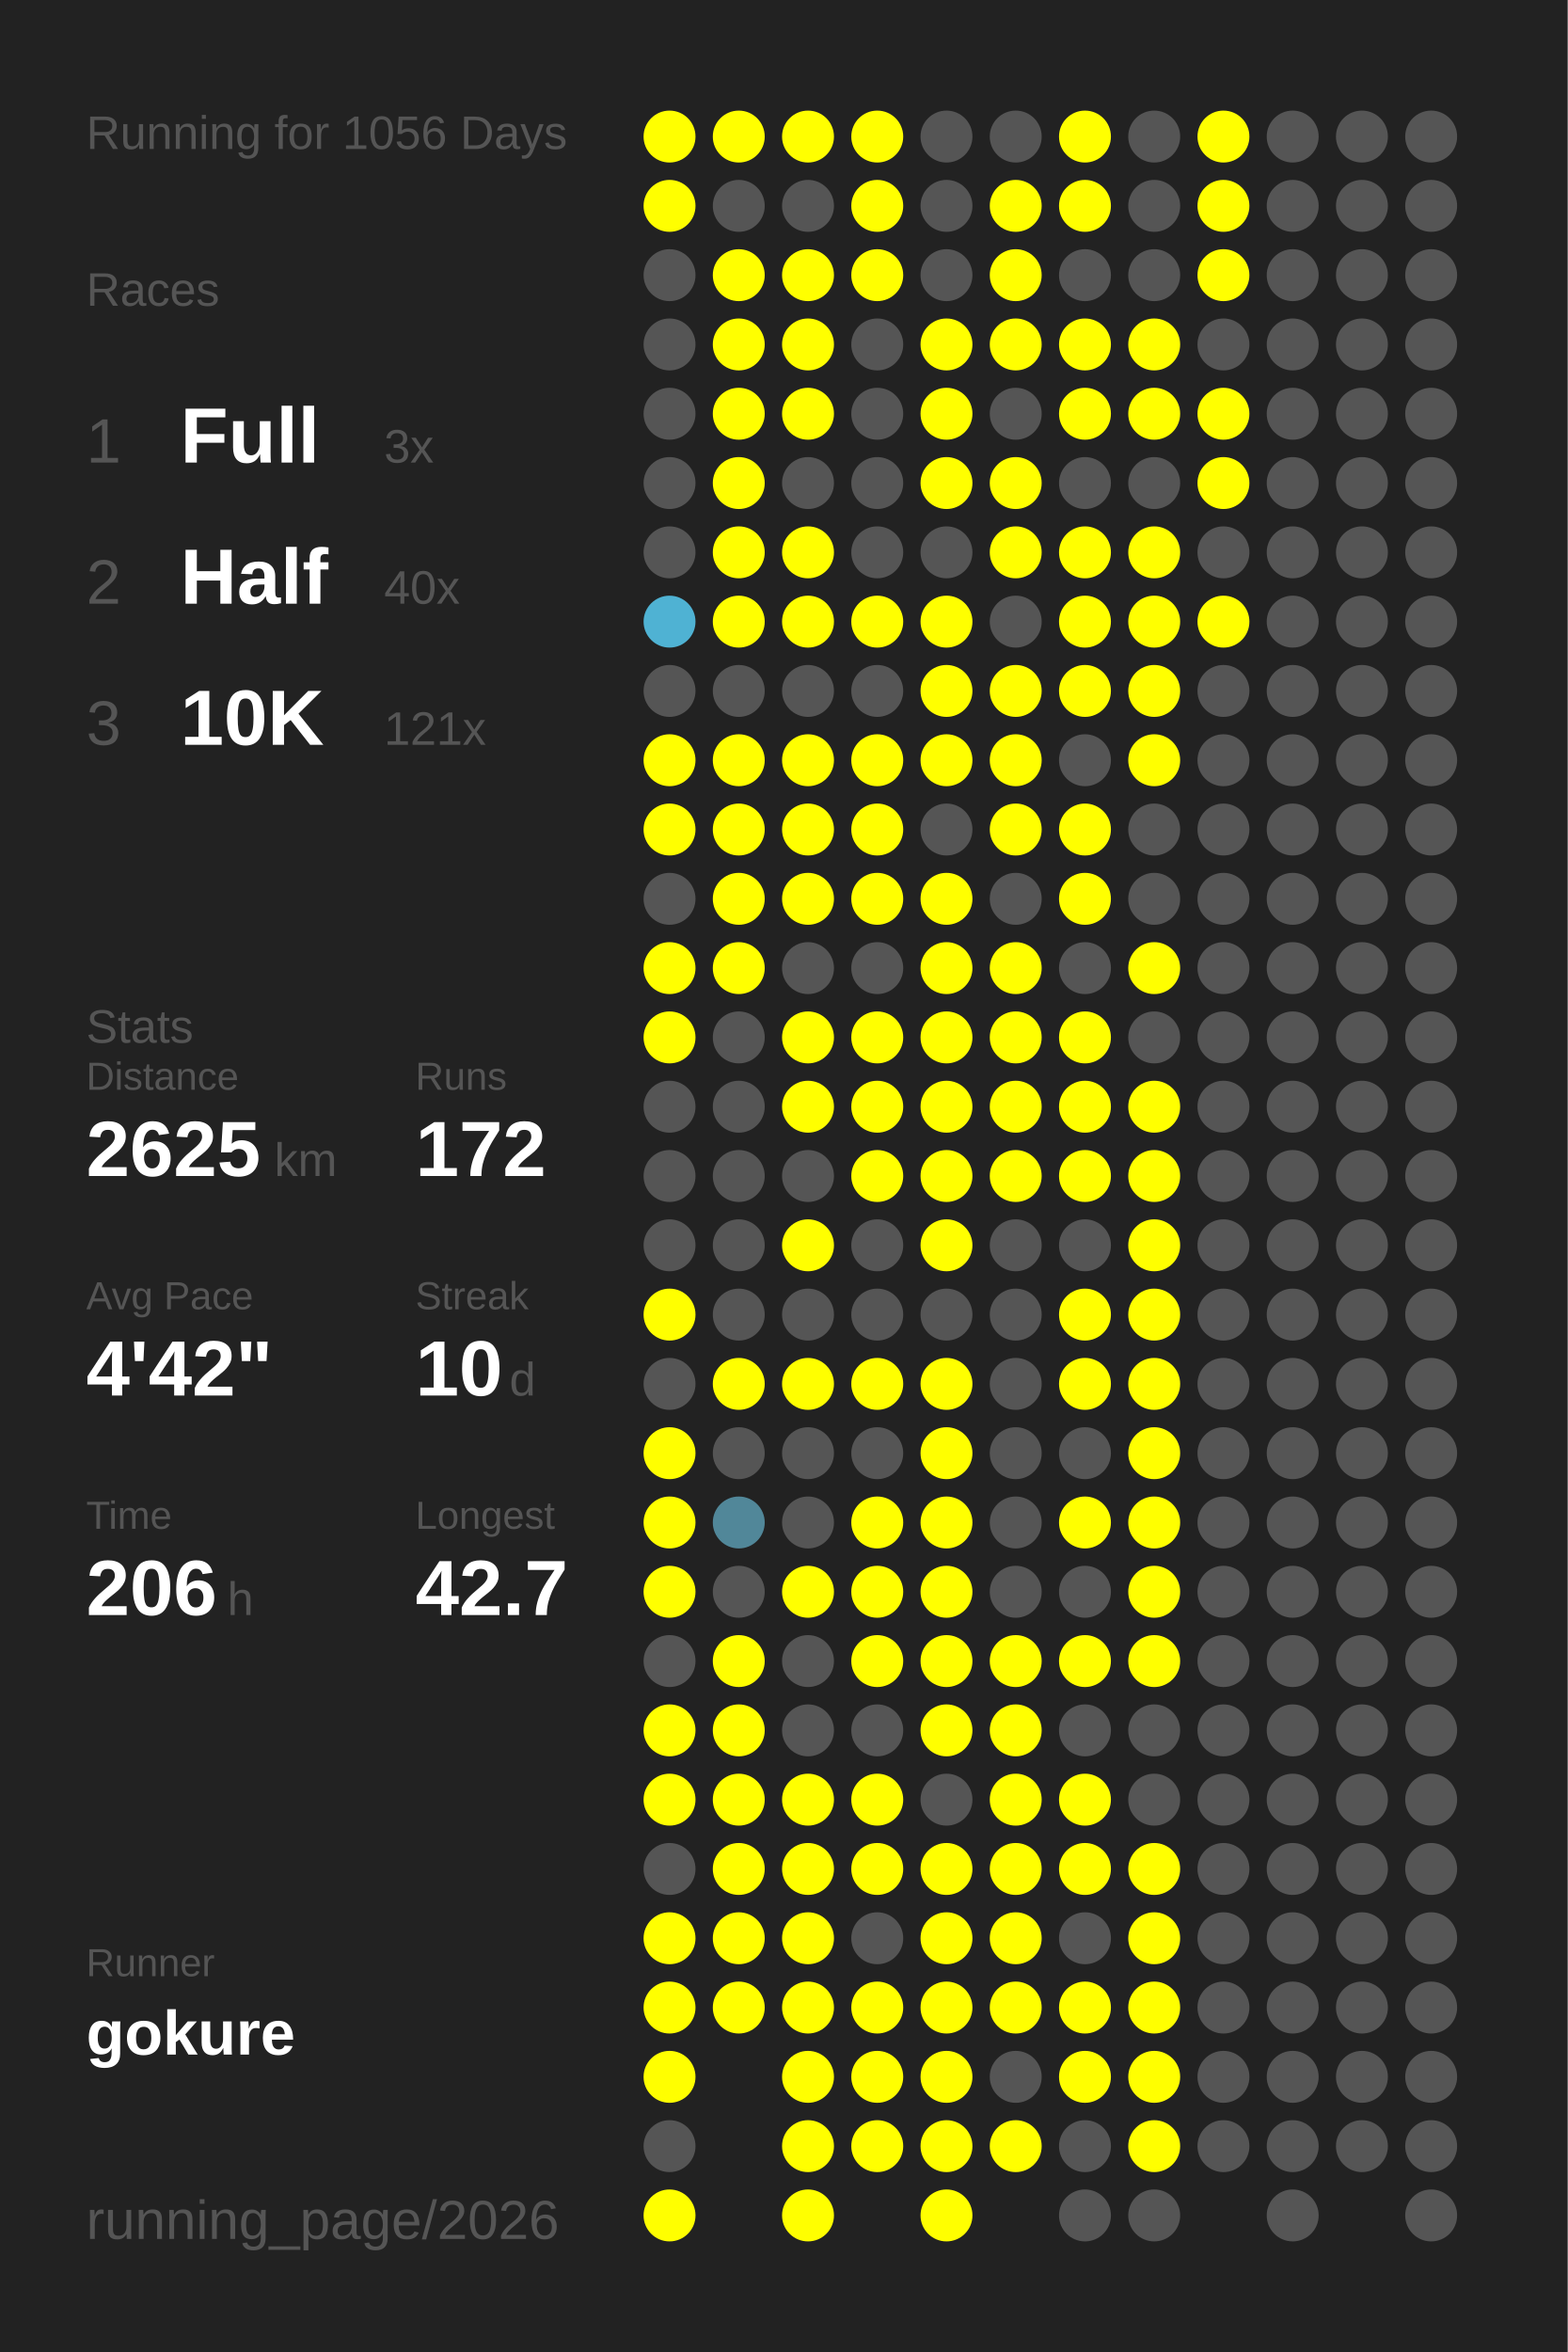
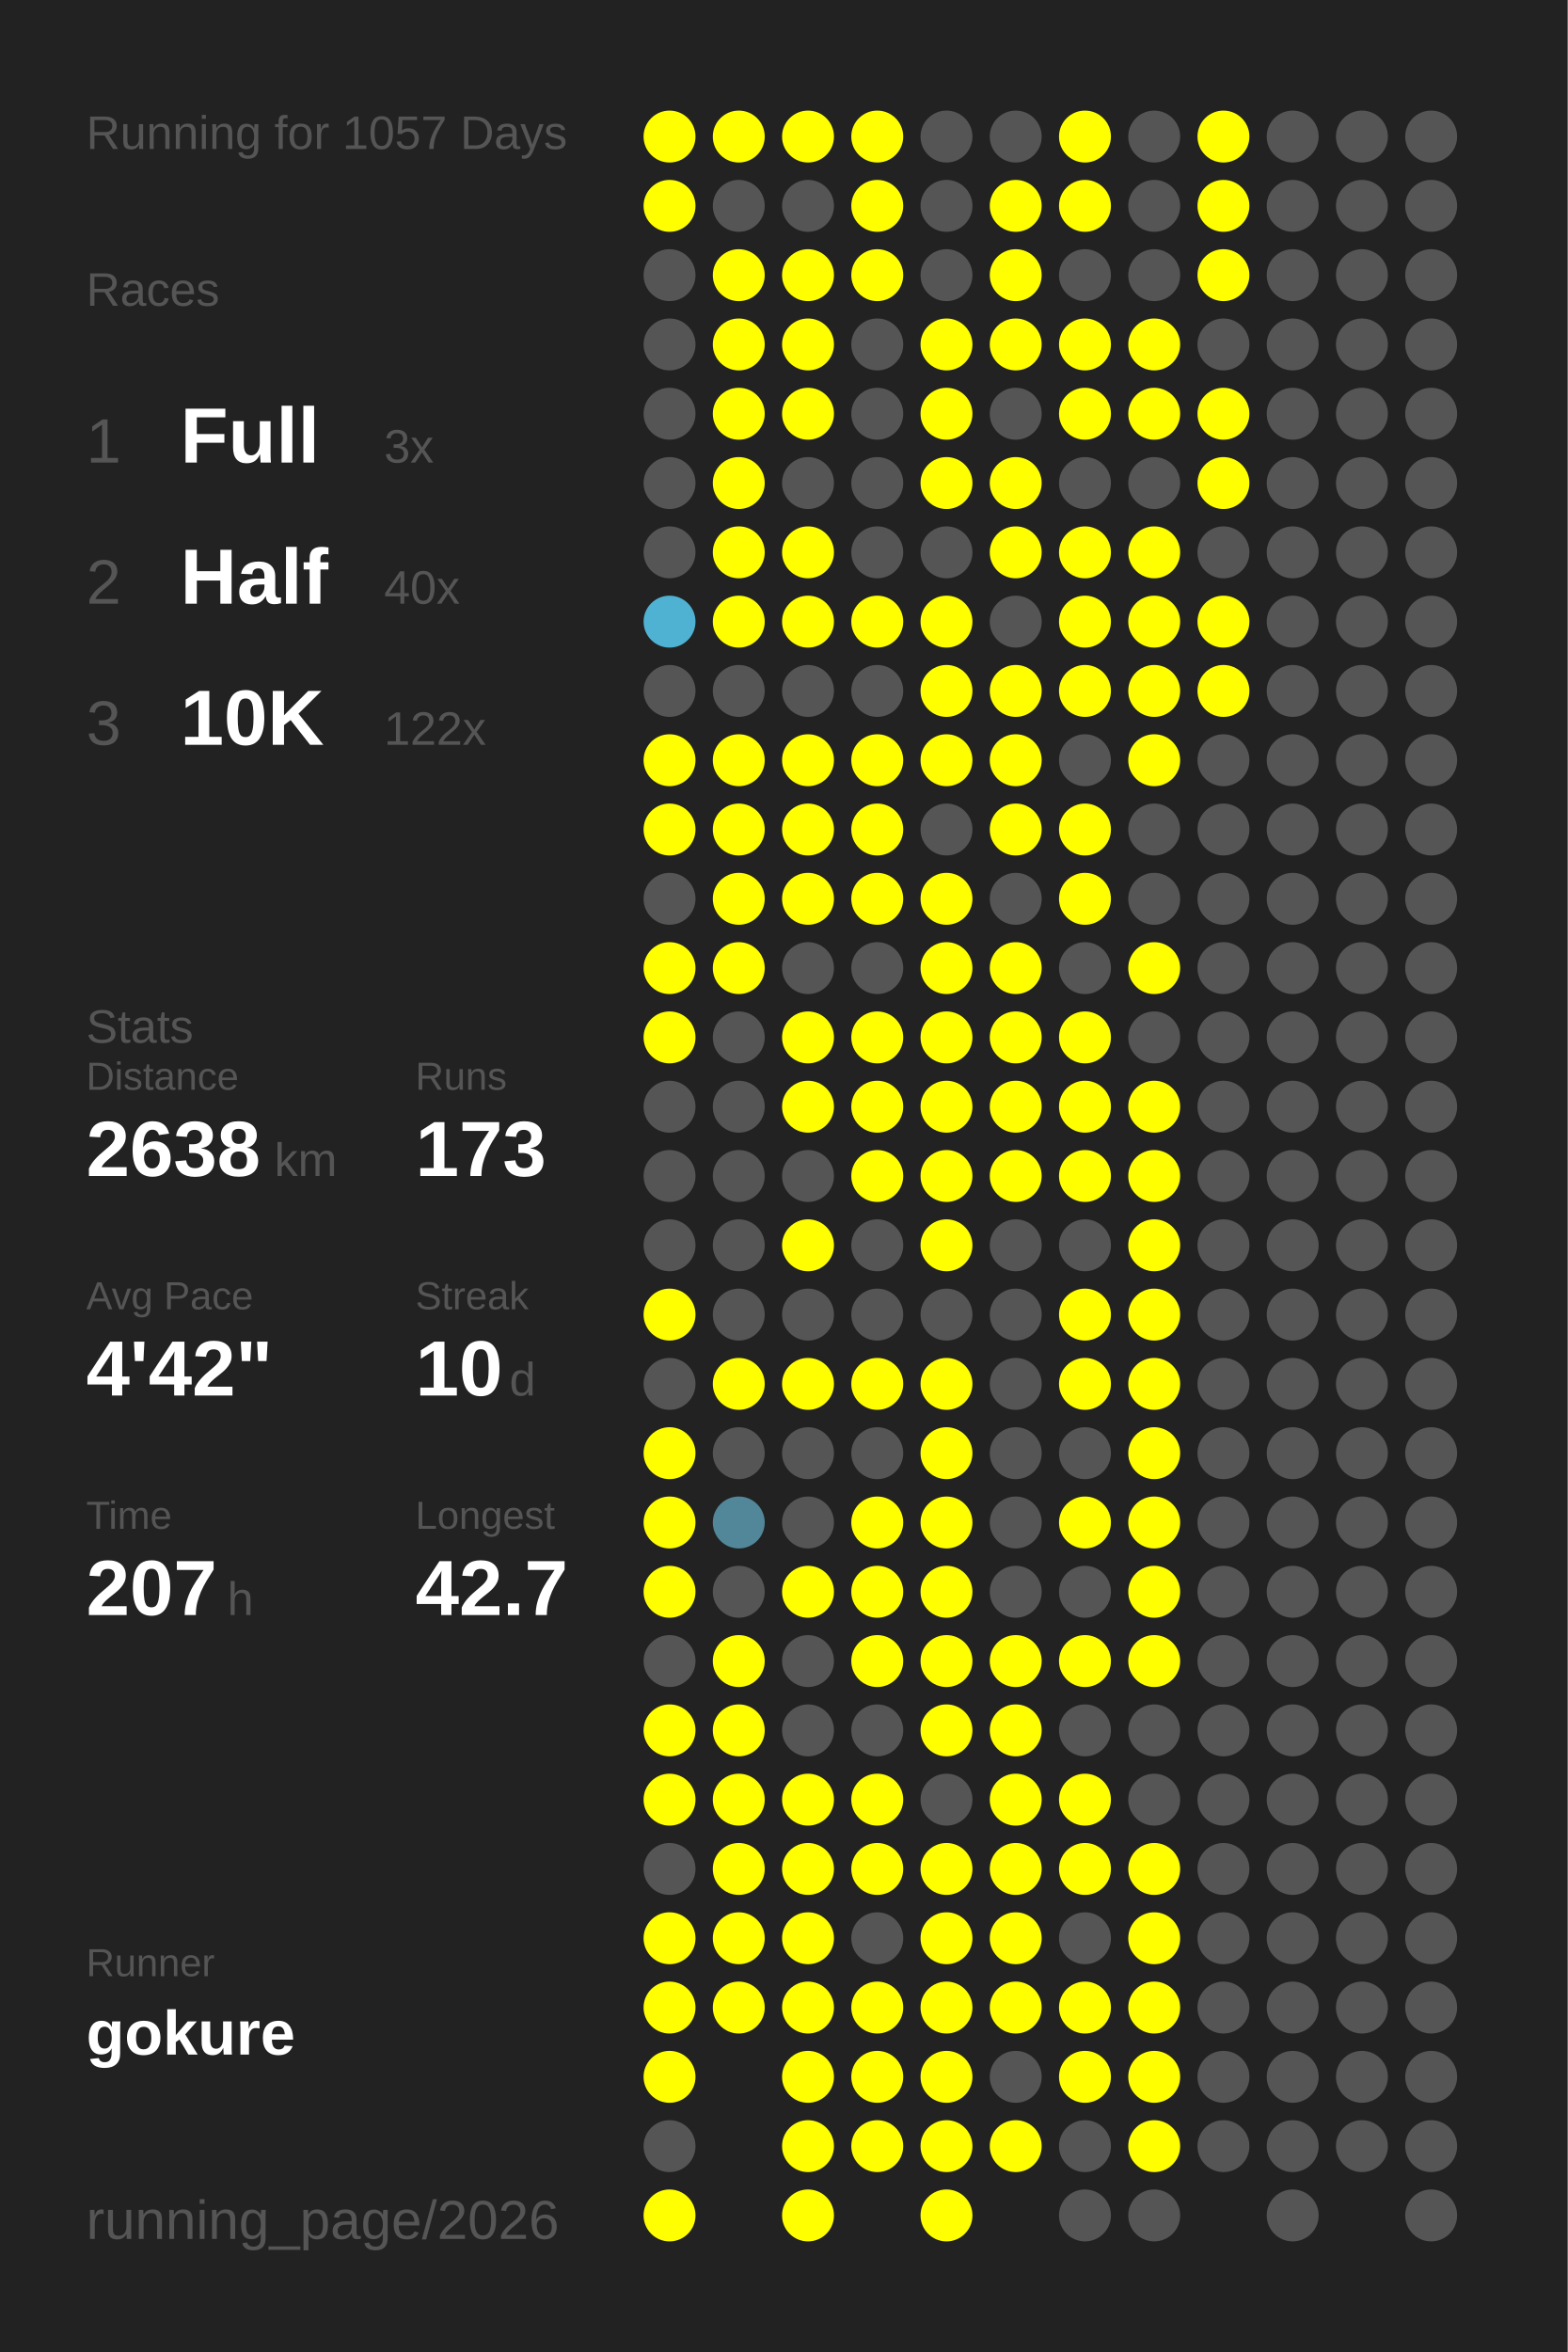
<svg xmlns="http://www.w3.org/2000/svg" baseProfile="full" height="300mm" version="1.1" viewBox="0,0,200,300" width="200mm">
  <defs />
  <rect fill="#222222" height="300" width="200" x="0" y="0" />
-   <text fill="#555555" style="font-size:6px; font-family:Arial;" x="11" y="19">Running for 1056 Days</text>
+   <text fill="#555555" style="font-size:6px; font-family:Arial;" x="11" y="19">Running for 1057 Days</text>
  <text fill="#555555" style="font-size:6px; font-family:Arial;" x="11" y="39">Races</text>
  <text fill="#555555" style="font-size:8px; font-family:Arial;" x="11" y="59">1</text>
  <text fill="#FFFFFF" style="font-size:10px; font-family:Arial; font-weight:bold;" x="23" y="59">Full</text>
  <text fill="#555555" style="font-size:6px; font-family:Arial;" x="49" y="59">3x</text>
  <text fill="#555555" style="font-size:8px; font-family:Arial;" x="11" y="77">2</text>
  <text fill="#FFFFFF" style="font-size:10px; font-family:Arial; font-weight:bold;" x="23" y="77">Half</text>
  <text fill="#555555" style="font-size:6px; font-family:Arial;" x="49" y="77">40x</text>
  <text fill="#555555" style="font-size:8px; font-family:Arial;" x="11" y="95">3</text>
  <text fill="#FFFFFF" style="font-size:10px; font-family:Arial; font-weight:bold;" x="23" y="95">10K</text>
-   <text fill="#555555" style="font-size:6px; font-family:Arial;" x="49" y="95">121x</text>
+   <text fill="#555555" style="font-size:6px; font-family:Arial;" x="49" y="95">122x</text>
  <text fill="#555555" style="font-size:6px; font-family:Arial;" x="11" y="133">Stats</text>
  <text fill="#555555" style="font-size:5px; font-family:Arial;" x="11" y="139">Distance</text>
-   <text fill="#FFFFFF" style="font-size:10px; font-family:Arial; font-weight:bold;" x="11" y="150">2625</text>
+   <text fill="#FFFFFF" style="font-size:10px; font-family:Arial; font-weight:bold;" x="11" y="150">2638</text>
  <text fill="#555555" style="font-size:6px; font-family:Arial;" x="35" y="150">km</text>
  <text fill="#555555" style="font-size:5px; font-family:Arial;" x="53" y="139">Runs</text>
-   <text fill="#FFFFFF" style="font-size:10px; font-family:Arial; font-weight:bold;" x="53" y="150">172</text>
+   <text fill="#FFFFFF" style="font-size:10px; font-family:Arial; font-weight:bold;" x="53" y="150">173</text>
  <text fill="#555555" style="font-size:5px; font-family:Arial;" x="11" y="167">Avg Pace</text>
  <text fill="#FFFFFF" style="font-size:10px; font-family:Arial; font-weight:bold;" x="11" y="178">4'42"</text>
  <text fill="#555555" style="font-size:5px; font-family:Arial;" x="53" y="167">Streak</text>
  <text fill="#FFFFFF" style="font-size:10px; font-family:Arial; font-weight:bold;" x="53" y="178">10</text>
  <text fill="#555555" style="font-size:6px; font-family:Arial;" x="65" y="178">d</text>
  <text fill="#555555" style="font-size:5px; font-family:Arial;" x="11" y="195">Time</text>
-   <text fill="#FFFFFF" style="font-size:10px; font-family:Arial; font-weight:bold;" x="11" y="206">206</text>
+   <text fill="#FFFFFF" style="font-size:10px; font-family:Arial; font-weight:bold;" x="11" y="206">207</text>
  <text fill="#555555" style="font-size:6px; font-family:Arial;" x="29" y="206">h</text>
  <text fill="#555555" style="font-size:5px; font-family:Arial;" x="53" y="195">Longest</text>
  <text fill="#FFFFFF" style="font-size:10px; font-family:Arial; font-weight:bold;" x="53" y="206">42.7</text>
  <text fill="#555555" style="font-size:5px; font-family:Arial;" x="11" y="252.065">Runner</text>
  <text fill="#FFFFFF" style="font-size:8px; font-family:Arial; font-weight:bold;" x="11" y="262.065">gokure</text>
  <text fill="#555555" style="font-size:7px; font-family:Arial;" x="11" y="285.581">running_page/2026</text>
  <circle cx="85.417" cy="17.419" fill="#FFFF00" r="3.312" />
  <circle cx="85.417" cy="26.258" fill="#FFFF00" r="3.312" />
  <circle cx="85.417" cy="35.097" fill="#555555" r="3.312" />
  <circle cx="85.417" cy="43.935" fill="#555555" r="3.312" />
  <circle cx="85.417" cy="52.774" fill="#555555" r="3.312" />
  <circle cx="85.417" cy="61.613" fill="#555555" r="3.312" />
  <circle cx="85.417" cy="70.452" fill="#555555" r="3.312" />
  <circle cx="85.417" cy="79.29" fill="#4fb2d3" r="3.312" />
  <circle cx="85.417" cy="88.129" fill="#555555" r="3.312" />
  <circle cx="85.417" cy="96.968" fill="#FFFF00" r="3.312" />
  <circle cx="85.417" cy="105.806" fill="#FFFF00" r="3.312" />
  <circle cx="85.417" cy="114.645" fill="#555555" r="3.312" />
  <circle cx="85.417" cy="123.484" fill="#FFFF00" r="3.312" />
  <circle cx="85.417" cy="132.323" fill="#FFFF00" r="3.312" />
  <circle cx="85.417" cy="141.161" fill="#555555" r="3.312" />
  <circle cx="85.417" cy="150" fill="#555555" r="3.312" />
  <circle cx="85.417" cy="158.839" fill="#555555" r="3.312" />
  <circle cx="85.417" cy="167.677" fill="#FFFF00" r="3.312" />
  <circle cx="85.417" cy="176.516" fill="#555555" r="3.312" />
  <circle cx="85.417" cy="185.355" fill="#FFFF00" r="3.312" />
  <circle cx="85.417" cy="194.194" fill="#FFFF00" r="3.312" />
  <circle cx="85.417" cy="203.032" fill="#FFFF00" r="3.312" />
  <circle cx="85.417" cy="211.871" fill="#555555" r="3.312" />
  <circle cx="85.417" cy="220.71" fill="#FFFF00" r="3.312" />
  <circle cx="85.417" cy="229.548" fill="#FFFF00" r="3.312" />
  <circle cx="85.417" cy="238.387" fill="#555555" r="3.312" />
  <circle cx="85.417" cy="247.226" fill="#FFFF00" r="3.312" />
  <circle cx="85.417" cy="256.065" fill="#FFFF00" r="3.312" />
  <circle cx="85.417" cy="264.903" fill="#FFFF00" r="3.312" />
  <circle cx="85.417" cy="273.742" fill="#555555" r="3.312" />
  <circle cx="85.417" cy="282.581" fill="#FFFF00" r="3.312" />
  <circle cx="94.25" cy="17.419" fill="#FFFF00" r="3.312" />
  <circle cx="94.25" cy="26.258" fill="#555555" r="3.312" />
  <circle cx="94.25" cy="35.097" fill="#FFFF00" r="3.312" />
  <circle cx="94.25" cy="43.935" fill="#FFFF00" r="3.312" />
  <circle cx="94.25" cy="52.774" fill="#FFFF00" r="3.312" />
  <circle cx="94.25" cy="61.613" fill="#FFFF00" r="3.312" />
  <circle cx="94.25" cy="70.452" fill="#FFFF00" r="3.312" />
  <circle cx="94.25" cy="79.29" fill="#FFFF00" r="3.312" />
  <circle cx="94.25" cy="88.129" fill="#555555" r="3.312" />
  <circle cx="94.25" cy="96.968" fill="#FFFF00" r="3.312" />
  <circle cx="94.25" cy="105.806" fill="#FFFF00" r="3.312" />
  <circle cx="94.25" cy="114.645" fill="#FFFF00" r="3.312" />
  <circle cx="94.25" cy="123.484" fill="#FFFF00" r="3.312" />
  <circle cx="94.25" cy="132.323" fill="#555555" r="3.312" />
  <circle cx="94.25" cy="141.161" fill="#555555" r="3.312" />
  <circle cx="94.25" cy="150" fill="#555555" r="3.312" />
  <circle cx="94.25" cy="158.839" fill="#555555" r="3.312" />
  <circle cx="94.25" cy="167.677" fill="#555555" r="3.312" />
  <circle cx="94.25" cy="176.516" fill="#FFFF00" r="3.312" />
  <circle cx="94.25" cy="185.355" fill="#555555" r="3.312" />
  <circle cx="94.25" cy="194.194" fill="#518799" r="3.312" />
  <circle cx="94.25" cy="203.032" fill="#555555" r="3.312" />
  <circle cx="94.25" cy="211.871" fill="#FFFF00" r="3.312" />
  <circle cx="94.25" cy="220.71" fill="#FFFF00" r="3.312" />
  <circle cx="94.25" cy="229.548" fill="#FFFF00" r="3.312" />
  <circle cx="94.25" cy="238.387" fill="#FFFF00" r="3.312" />
  <circle cx="94.25" cy="247.226" fill="#FFFF00" r="3.312" />
  <circle cx="94.25" cy="256.065" fill="#FFFF00" r="3.312" />
  <circle cx="103.083" cy="17.419" fill="#FFFF00" r="3.312" />
  <circle cx="103.083" cy="26.258" fill="#555555" r="3.312" />
  <circle cx="103.083" cy="35.097" fill="#FFFF00" r="3.312" />
  <circle cx="103.083" cy="43.935" fill="#FFFF00" r="3.312" />
  <circle cx="103.083" cy="52.774" fill="#FFFF00" r="3.312" />
  <circle cx="103.083" cy="61.613" fill="#555555" r="3.312" />
  <circle cx="103.083" cy="70.452" fill="#FFFF00" r="3.312" />
  <circle cx="103.083" cy="79.29" fill="#FFFF00" r="3.312" />
  <circle cx="103.083" cy="88.129" fill="#555555" r="3.312" />
  <circle cx="103.083" cy="96.968" fill="#FFFF00" r="3.312" />
  <circle cx="103.083" cy="105.806" fill="#FFFF00" r="3.312" />
  <circle cx="103.083" cy="114.645" fill="#FFFF00" r="3.312" />
  <circle cx="103.083" cy="123.484" fill="#555555" r="3.312" />
  <circle cx="103.083" cy="132.323" fill="#FFFF00" r="3.312" />
  <circle cx="103.083" cy="141.161" fill="#FFFF00" r="3.312" />
  <circle cx="103.083" cy="150" fill="#555555" r="3.312" />
  <circle cx="103.083" cy="158.839" fill="#FFFF00" r="3.312" />
  <circle cx="103.083" cy="167.677" fill="#555555" r="3.312" />
  <circle cx="103.083" cy="176.516" fill="#FFFF00" r="3.312" />
  <circle cx="103.083" cy="185.355" fill="#555555" r="3.312" />
  <circle cx="103.083" cy="194.194" fill="#555555" r="3.312" />
  <circle cx="103.083" cy="203.032" fill="#FFFF00" r="3.312" />
  <circle cx="103.083" cy="211.871" fill="#555555" r="3.312" />
  <circle cx="103.083" cy="220.71" fill="#555555" r="3.312" />
  <circle cx="103.083" cy="229.548" fill="#FFFF00" r="3.312" />
  <circle cx="103.083" cy="238.387" fill="#FFFF00" r="3.312" />
  <circle cx="103.083" cy="247.226" fill="#FFFF00" r="3.312" />
  <circle cx="103.083" cy="256.065" fill="#FFFF00" r="3.312" />
  <circle cx="103.083" cy="264.903" fill="#FFFF00" r="3.312" />
  <circle cx="103.083" cy="273.742" fill="#FFFF00" r="3.312" />
  <circle cx="103.083" cy="282.581" fill="#FFFF00" r="3.312" />
  <circle cx="111.917" cy="17.419" fill="#FFFF00" r="3.312" />
  <circle cx="111.917" cy="26.258" fill="#FFFF00" r="3.312" />
  <circle cx="111.917" cy="35.097" fill="#FFFF00" r="3.312" />
  <circle cx="111.917" cy="43.935" fill="#555555" r="3.312" />
  <circle cx="111.917" cy="52.774" fill="#555555" r="3.312" />
  <circle cx="111.917" cy="61.613" fill="#555555" r="3.312" />
  <circle cx="111.917" cy="70.452" fill="#555555" r="3.312" />
  <circle cx="111.917" cy="79.29" fill="#FFFF00" r="3.312" />
  <circle cx="111.917" cy="88.129" fill="#555555" r="3.312" />
  <circle cx="111.917" cy="96.968" fill="#FFFF00" r="3.312" />
  <circle cx="111.917" cy="105.806" fill="#FFFF00" r="3.312" />
  <circle cx="111.917" cy="114.645" fill="#FFFF00" r="3.312" />
  <circle cx="111.917" cy="123.484" fill="#555555" r="3.312" />
  <circle cx="111.917" cy="132.323" fill="#FFFF00" r="3.312" />
  <circle cx="111.917" cy="141.161" fill="#FFFF00" r="3.312" />
  <circle cx="111.917" cy="150" fill="#FFFF00" r="3.312" />
  <circle cx="111.917" cy="158.839" fill="#555555" r="3.312" />
  <circle cx="111.917" cy="167.677" fill="#555555" r="3.312" />
  <circle cx="111.917" cy="176.516" fill="#FFFF00" r="3.312" />
  <circle cx="111.917" cy="185.355" fill="#555555" r="3.312" />
  <circle cx="111.917" cy="194.194" fill="#FFFF00" r="3.312" />
  <circle cx="111.917" cy="203.032" fill="#FFFF00" r="3.312" />
  <circle cx="111.917" cy="211.871" fill="#FFFF00" r="3.312" />
  <circle cx="111.917" cy="220.71" fill="#555555" r="3.312" />
  <circle cx="111.917" cy="229.548" fill="#FFFF00" r="3.312" />
  <circle cx="111.917" cy="238.387" fill="#FFFF00" r="3.312" />
  <circle cx="111.917" cy="247.226" fill="#555555" r="3.312" />
  <circle cx="111.917" cy="256.065" fill="#FFFF00" r="3.312" />
  <circle cx="111.917" cy="264.903" fill="#FFFF00" r="3.312" />
  <circle cx="111.917" cy="273.742" fill="#FFFF00" r="3.312" />
  <circle cx="120.75" cy="17.419" fill="#555555" r="3.312" />
  <circle cx="120.75" cy="26.258" fill="#555555" r="3.312" />
  <circle cx="120.75" cy="35.097" fill="#555555" r="3.312" />
  <circle cx="120.75" cy="43.935" fill="#FFFF00" r="3.312" />
  <circle cx="120.75" cy="52.774" fill="#FFFF00" r="3.312" />
  <circle cx="120.75" cy="61.613" fill="#FFFF00" r="3.312" />
  <circle cx="120.75" cy="70.452" fill="#555555" r="3.312" />
  <circle cx="120.75" cy="79.29" fill="#FFFF00" r="3.312" />
  <circle cx="120.75" cy="88.129" fill="#FFFF00" r="3.312" />
  <circle cx="120.75" cy="96.968" fill="#FFFF00" r="3.312" />
  <circle cx="120.75" cy="105.806" fill="#555555" r="3.312" />
  <circle cx="120.75" cy="114.645" fill="#FFFF00" r="3.312" />
  <circle cx="120.75" cy="123.484" fill="#FFFF00" r="3.312" />
  <circle cx="120.75" cy="132.323" fill="#FFFF00" r="3.312" />
  <circle cx="120.75" cy="141.161" fill="#FFFF00" r="3.312" />
  <circle cx="120.75" cy="150" fill="#FFFF00" r="3.312" />
  <circle cx="120.75" cy="158.839" fill="#FFFF00" r="3.312" />
  <circle cx="120.75" cy="167.677" fill="#555555" r="3.312" />
  <circle cx="120.75" cy="176.516" fill="#FFFF00" r="3.312" />
  <circle cx="120.75" cy="185.355" fill="#FFFF00" r="3.312" />
  <circle cx="120.75" cy="194.194" fill="#FFFF00" r="3.312" />
  <circle cx="120.75" cy="203.032" fill="#FFFF00" r="3.312" />
  <circle cx="120.75" cy="211.871" fill="#FFFF00" r="3.312" />
  <circle cx="120.75" cy="220.71" fill="#FFFF00" r="3.312" />
  <circle cx="120.75" cy="229.548" fill="#555555" r="3.312" />
  <circle cx="120.75" cy="238.387" fill="#FFFF00" r="3.312" />
  <circle cx="120.75" cy="247.226" fill="#FFFF00" r="3.312" />
  <circle cx="120.75" cy="256.065" fill="#FFFF00" r="3.312" />
  <circle cx="120.75" cy="264.903" fill="#FFFF00" r="3.312" />
  <circle cx="120.75" cy="273.742" fill="#FFFF00" r="3.312" />
  <circle cx="120.75" cy="282.581" fill="#FFFF00" r="3.312" />
  <circle cx="129.583" cy="17.419" fill="#555555" r="3.312" />
  <circle cx="129.583" cy="26.258" fill="#FFFF00" r="3.312" />
  <circle cx="129.583" cy="35.097" fill="#FFFF00" r="3.312" />
  <circle cx="129.583" cy="43.935" fill="#FFFF00" r="3.312" />
  <circle cx="129.583" cy="52.774" fill="#555555" r="3.312" />
  <circle cx="129.583" cy="61.613" fill="#FFFF00" r="3.312" />
  <circle cx="129.583" cy="70.452" fill="#FFFF00" r="3.312" />
  <circle cx="129.583" cy="79.29" fill="#555555" r="3.312" />
  <circle cx="129.583" cy="88.129" fill="#FFFF00" r="3.312" />
  <circle cx="129.583" cy="96.968" fill="#FFFF00" r="3.312" />
  <circle cx="129.583" cy="105.806" fill="#FFFF00" r="3.312" />
  <circle cx="129.583" cy="114.645" fill="#555555" r="3.312" />
  <circle cx="129.583" cy="123.484" fill="#FFFF00" r="3.312" />
  <circle cx="129.583" cy="132.323" fill="#FFFF00" r="3.312" />
  <circle cx="129.583" cy="141.161" fill="#FFFF00" r="3.312" />
  <circle cx="129.583" cy="150" fill="#FFFF00" r="3.312" />
  <circle cx="129.583" cy="158.839" fill="#555555" r="3.312" />
  <circle cx="129.583" cy="167.677" fill="#555555" r="3.312" />
  <circle cx="129.583" cy="176.516" fill="#555555" r="3.312" />
  <circle cx="129.583" cy="185.355" fill="#555555" r="3.312" />
  <circle cx="129.583" cy="194.194" fill="#555555" r="3.312" />
  <circle cx="129.583" cy="203.032" fill="#555555" r="3.312" />
  <circle cx="129.583" cy="211.871" fill="#FFFF00" r="3.312" />
  <circle cx="129.583" cy="220.71" fill="#FFFF00" r="3.312" />
  <circle cx="129.583" cy="229.548" fill="#FFFF00" r="3.312" />
  <circle cx="129.583" cy="238.387" fill="#FFFF00" r="3.312" />
  <circle cx="129.583" cy="247.226" fill="#FFFF00" r="3.312" />
  <circle cx="129.583" cy="256.065" fill="#FFFF00" r="3.312" />
  <circle cx="129.583" cy="264.903" fill="#555555" r="3.312" />
  <circle cx="129.583" cy="273.742" fill="#FFFF00" r="3.312" />
  <circle cx="138.417" cy="17.419" fill="#FFFF00" r="3.312" />
  <circle cx="138.417" cy="26.258" fill="#FFFF00" r="3.312" />
  <circle cx="138.417" cy="35.097" fill="#555555" r="3.312" />
  <circle cx="138.417" cy="43.935" fill="#FFFF00" r="3.312" />
  <circle cx="138.417" cy="52.774" fill="#FFFF00" r="3.312" />
  <circle cx="138.417" cy="61.613" fill="#555555" r="3.312" />
  <circle cx="138.417" cy="70.452" fill="#FFFF00" r="3.312" />
  <circle cx="138.417" cy="79.29" fill="#FFFF00" r="3.312" />
  <circle cx="138.417" cy="88.129" fill="#FFFF00" r="3.312" />
  <circle cx="138.417" cy="96.968" fill="#555555" r="3.312" />
  <circle cx="138.417" cy="105.806" fill="#FFFF00" r="3.312" />
  <circle cx="138.417" cy="114.645" fill="#FFFF00" r="3.312" />
  <circle cx="138.417" cy="123.484" fill="#555555" r="3.312" />
  <circle cx="138.417" cy="132.323" fill="#FFFF00" r="3.312" />
  <circle cx="138.417" cy="141.161" fill="#FFFF00" r="3.312" />
  <circle cx="138.417" cy="150" fill="#FFFF00" r="3.312" />
  <circle cx="138.417" cy="158.839" fill="#555555" r="3.312" />
  <circle cx="138.417" cy="167.677" fill="#FFFF00" r="3.312" />
  <circle cx="138.417" cy="176.516" fill="#FFFF00" r="3.312" />
  <circle cx="138.417" cy="185.355" fill="#555555" r="3.312" />
  <circle cx="138.417" cy="194.194" fill="#FFFF00" r="3.312" />
  <circle cx="138.417" cy="203.032" fill="#555555" r="3.312" />
  <circle cx="138.417" cy="211.871" fill="#FFFF00" r="3.312" />
  <circle cx="138.417" cy="220.71" fill="#555555" r="3.312" />
  <circle cx="138.417" cy="229.548" fill="#FFFF00" r="3.312" />
  <circle cx="138.417" cy="238.387" fill="#FFFF00" r="3.312" />
  <circle cx="138.417" cy="247.226" fill="#555555" r="3.312" />
  <circle cx="138.417" cy="256.065" fill="#FFFF00" r="3.312" />
  <circle cx="138.417" cy="264.903" fill="#FFFF00" r="3.312" />
  <circle cx="138.417" cy="273.742" fill="#555555" r="3.312" />
  <circle cx="138.417" cy="282.581" fill="#555555" r="3.312" />
  <circle cx="147.25" cy="17.419" fill="#555555" r="3.312" />
  <circle cx="147.25" cy="26.258" fill="#555555" r="3.312" />
  <circle cx="147.25" cy="35.097" fill="#555555" r="3.312" />
  <circle cx="147.25" cy="43.935" fill="#FFFF00" r="3.312" />
  <circle cx="147.25" cy="52.774" fill="#FFFF00" r="3.312" />
  <circle cx="147.25" cy="61.613" fill="#555555" r="3.312" />
  <circle cx="147.25" cy="70.452" fill="#FFFF00" r="3.312" />
  <circle cx="147.25" cy="79.29" fill="#FFFF00" r="3.312" />
  <circle cx="147.25" cy="88.129" fill="#FFFF00" r="3.312" />
  <circle cx="147.25" cy="96.968" fill="#FFFF00" r="3.312" />
  <circle cx="147.25" cy="105.806" fill="#555555" r="3.312" />
  <circle cx="147.25" cy="114.645" fill="#555555" r="3.312" />
  <circle cx="147.25" cy="123.484" fill="#FFFF00" r="3.312" />
  <circle cx="147.25" cy="132.323" fill="#555555" r="3.312" />
  <circle cx="147.25" cy="141.161" fill="#FFFF00" r="3.312" />
  <circle cx="147.25" cy="150" fill="#FFFF00" r="3.312" />
  <circle cx="147.25" cy="158.839" fill="#FFFF00" r="3.312" />
  <circle cx="147.25" cy="167.677" fill="#FFFF00" r="3.312" />
  <circle cx="147.25" cy="176.516" fill="#FFFF00" r="3.312" />
  <circle cx="147.25" cy="185.355" fill="#FFFF00" r="3.312" />
  <circle cx="147.25" cy="194.194" fill="#FFFF00" r="3.312" />
  <circle cx="147.25" cy="203.032" fill="#FFFF00" r="3.312" />
  <circle cx="147.25" cy="211.871" fill="#FFFF00" r="3.312" />
  <circle cx="147.25" cy="220.71" fill="#555555" r="3.312" />
  <circle cx="147.25" cy="229.548" fill="#555555" r="3.312" />
  <circle cx="147.25" cy="238.387" fill="#FFFF00" r="3.312" />
  <circle cx="147.25" cy="247.226" fill="#FFFF00" r="3.312" />
  <circle cx="147.25" cy="256.065" fill="#FFFF00" r="3.312" />
  <circle cx="147.25" cy="264.903" fill="#FFFF00" r="3.312" />
  <circle cx="147.25" cy="273.742" fill="#FFFF00" r="3.312" />
  <circle cx="147.25" cy="282.581" fill="#555555" r="3.312" />
  <circle cx="156.083" cy="17.419" fill="#FFFF00" r="3.312" />
  <circle cx="156.083" cy="26.258" fill="#FFFF00" r="3.312" />
  <circle cx="156.083" cy="35.097" fill="#FFFF00" r="3.312" />
  <circle cx="156.083" cy="43.935" fill="#555555" r="3.312" />
  <circle cx="156.083" cy="52.774" fill="#FFFF00" r="3.312" />
  <circle cx="156.083" cy="61.613" fill="#FFFF00" r="3.312" />
  <circle cx="156.083" cy="70.452" fill="#555555" r="3.312" />
  <circle cx="156.083" cy="79.29" fill="#FFFF00" r="3.312" />
-   <circle cx="156.083" cy="88.129" fill="#555555" r="3.312" />
+   <circle cx="156.083" cy="88.129" fill="#FFFF00" r="3.312" />
  <circle cx="156.083" cy="96.968" fill="#555555" r="3.312" />
  <circle cx="156.083" cy="105.806" fill="#555555" r="3.312" />
  <circle cx="156.083" cy="114.645" fill="#555555" r="3.312" />
  <circle cx="156.083" cy="123.484" fill="#555555" r="3.312" />
  <circle cx="156.083" cy="132.323" fill="#555555" r="3.312" />
  <circle cx="156.083" cy="141.161" fill="#555555" r="3.312" />
  <circle cx="156.083" cy="150" fill="#555555" r="3.312" />
  <circle cx="156.083" cy="158.839" fill="#555555" r="3.312" />
  <circle cx="156.083" cy="167.677" fill="#555555" r="3.312" />
  <circle cx="156.083" cy="176.516" fill="#555555" r="3.312" />
  <circle cx="156.083" cy="185.355" fill="#555555" r="3.312" />
  <circle cx="156.083" cy="194.194" fill="#555555" r="3.312" />
  <circle cx="156.083" cy="203.032" fill="#555555" r="3.312" />
  <circle cx="156.083" cy="211.871" fill="#555555" r="3.312" />
  <circle cx="156.083" cy="220.71" fill="#555555" r="3.312" />
  <circle cx="156.083" cy="229.548" fill="#555555" r="3.312" />
  <circle cx="156.083" cy="238.387" fill="#555555" r="3.312" />
  <circle cx="156.083" cy="247.226" fill="#555555" r="3.312" />
  <circle cx="156.083" cy="256.065" fill="#555555" r="3.312" />
  <circle cx="156.083" cy="264.903" fill="#555555" r="3.312" />
  <circle cx="156.083" cy="273.742" fill="#555555" r="3.312" />
  <circle cx="164.917" cy="17.419" fill="#555555" r="3.312" />
  <circle cx="164.917" cy="26.258" fill="#555555" r="3.312" />
  <circle cx="164.917" cy="35.097" fill="#555555" r="3.312" />
  <circle cx="164.917" cy="43.935" fill="#555555" r="3.312" />
  <circle cx="164.917" cy="52.774" fill="#555555" r="3.312" />
  <circle cx="164.917" cy="61.613" fill="#555555" r="3.312" />
  <circle cx="164.917" cy="70.452" fill="#555555" r="3.312" />
  <circle cx="164.917" cy="79.29" fill="#555555" r="3.312" />
  <circle cx="164.917" cy="88.129" fill="#555555" r="3.312" />
  <circle cx="164.917" cy="96.968" fill="#555555" r="3.312" />
  <circle cx="164.917" cy="105.806" fill="#555555" r="3.312" />
  <circle cx="164.917" cy="114.645" fill="#555555" r="3.312" />
  <circle cx="164.917" cy="123.484" fill="#555555" r="3.312" />
  <circle cx="164.917" cy="132.323" fill="#555555" r="3.312" />
  <circle cx="164.917" cy="141.161" fill="#555555" r="3.312" />
  <circle cx="164.917" cy="150" fill="#555555" r="3.312" />
  <circle cx="164.917" cy="158.839" fill="#555555" r="3.312" />
  <circle cx="164.917" cy="167.677" fill="#555555" r="3.312" />
  <circle cx="164.917" cy="176.516" fill="#555555" r="3.312" />
  <circle cx="164.917" cy="185.355" fill="#555555" r="3.312" />
  <circle cx="164.917" cy="194.194" fill="#555555" r="3.312" />
  <circle cx="164.917" cy="203.032" fill="#555555" r="3.312" />
  <circle cx="164.917" cy="211.871" fill="#555555" r="3.312" />
  <circle cx="164.917" cy="220.71" fill="#555555" r="3.312" />
  <circle cx="164.917" cy="229.548" fill="#555555" r="3.312" />
  <circle cx="164.917" cy="238.387" fill="#555555" r="3.312" />
  <circle cx="164.917" cy="247.226" fill="#555555" r="3.312" />
  <circle cx="164.917" cy="256.065" fill="#555555" r="3.312" />
  <circle cx="164.917" cy="264.903" fill="#555555" r="3.312" />
  <circle cx="164.917" cy="273.742" fill="#555555" r="3.312" />
  <circle cx="164.917" cy="282.581" fill="#555555" r="3.312" />
  <circle cx="173.75" cy="17.419" fill="#555555" r="3.312" />
  <circle cx="173.75" cy="26.258" fill="#555555" r="3.312" />
  <circle cx="173.75" cy="35.097" fill="#555555" r="3.312" />
  <circle cx="173.75" cy="43.935" fill="#555555" r="3.312" />
  <circle cx="173.75" cy="52.774" fill="#555555" r="3.312" />
  <circle cx="173.75" cy="61.613" fill="#555555" r="3.312" />
  <circle cx="173.75" cy="70.452" fill="#555555" r="3.312" />
  <circle cx="173.75" cy="79.29" fill="#555555" r="3.312" />
  <circle cx="173.75" cy="88.129" fill="#555555" r="3.312" />
  <circle cx="173.75" cy="96.968" fill="#555555" r="3.312" />
  <circle cx="173.75" cy="105.806" fill="#555555" r="3.312" />
  <circle cx="173.75" cy="114.645" fill="#555555" r="3.312" />
  <circle cx="173.75" cy="123.484" fill="#555555" r="3.312" />
  <circle cx="173.75" cy="132.323" fill="#555555" r="3.312" />
  <circle cx="173.75" cy="141.161" fill="#555555" r="3.312" />
  <circle cx="173.75" cy="150" fill="#555555" r="3.312" />
  <circle cx="173.75" cy="158.839" fill="#555555" r="3.312" />
  <circle cx="173.75" cy="167.677" fill="#555555" r="3.312" />
  <circle cx="173.75" cy="176.516" fill="#555555" r="3.312" />
  <circle cx="173.75" cy="185.355" fill="#555555" r="3.312" />
  <circle cx="173.75" cy="194.194" fill="#555555" r="3.312" />
  <circle cx="173.75" cy="203.032" fill="#555555" r="3.312" />
  <circle cx="173.75" cy="211.871" fill="#555555" r="3.312" />
  <circle cx="173.75" cy="220.71" fill="#555555" r="3.312" />
  <circle cx="173.75" cy="229.548" fill="#555555" r="3.312" />
  <circle cx="173.75" cy="238.387" fill="#555555" r="3.312" />
  <circle cx="173.75" cy="247.226" fill="#555555" r="3.312" />
  <circle cx="173.75" cy="256.065" fill="#555555" r="3.312" />
  <circle cx="173.75" cy="264.903" fill="#555555" r="3.312" />
  <circle cx="173.75" cy="273.742" fill="#555555" r="3.312" />
  <circle cx="182.583" cy="17.419" fill="#555555" r="3.312" />
  <circle cx="182.583" cy="26.258" fill="#555555" r="3.312" />
  <circle cx="182.583" cy="35.097" fill="#555555" r="3.312" />
  <circle cx="182.583" cy="43.935" fill="#555555" r="3.312" />
  <circle cx="182.583" cy="52.774" fill="#555555" r="3.312" />
  <circle cx="182.583" cy="61.613" fill="#555555" r="3.312" />
  <circle cx="182.583" cy="70.452" fill="#555555" r="3.312" />
  <circle cx="182.583" cy="79.29" fill="#555555" r="3.312" />
  <circle cx="182.583" cy="88.129" fill="#555555" r="3.312" />
  <circle cx="182.583" cy="96.968" fill="#555555" r="3.312" />
  <circle cx="182.583" cy="105.806" fill="#555555" r="3.312" />
  <circle cx="182.583" cy="114.645" fill="#555555" r="3.312" />
  <circle cx="182.583" cy="123.484" fill="#555555" r="3.312" />
  <circle cx="182.583" cy="132.323" fill="#555555" r="3.312" />
  <circle cx="182.583" cy="141.161" fill="#555555" r="3.312" />
  <circle cx="182.583" cy="150" fill="#555555" r="3.312" />
  <circle cx="182.583" cy="158.839" fill="#555555" r="3.312" />
  <circle cx="182.583" cy="167.677" fill="#555555" r="3.312" />
  <circle cx="182.583" cy="176.516" fill="#555555" r="3.312" />
  <circle cx="182.583" cy="185.355" fill="#555555" r="3.312" />
  <circle cx="182.583" cy="194.194" fill="#555555" r="3.312" />
  <circle cx="182.583" cy="203.032" fill="#555555" r="3.312" />
  <circle cx="182.583" cy="211.871" fill="#555555" r="3.312" />
  <circle cx="182.583" cy="220.71" fill="#555555" r="3.312" />
  <circle cx="182.583" cy="229.548" fill="#555555" r="3.312" />
  <circle cx="182.583" cy="238.387" fill="#555555" r="3.312" />
  <circle cx="182.583" cy="247.226" fill="#555555" r="3.312" />
  <circle cx="182.583" cy="256.065" fill="#555555" r="3.312" />
  <circle cx="182.583" cy="264.903" fill="#555555" r="3.312" />
  <circle cx="182.583" cy="273.742" fill="#555555" r="3.312" />
  <circle cx="182.583" cy="282.581" fill="#555555" r="3.312" />
</svg>
